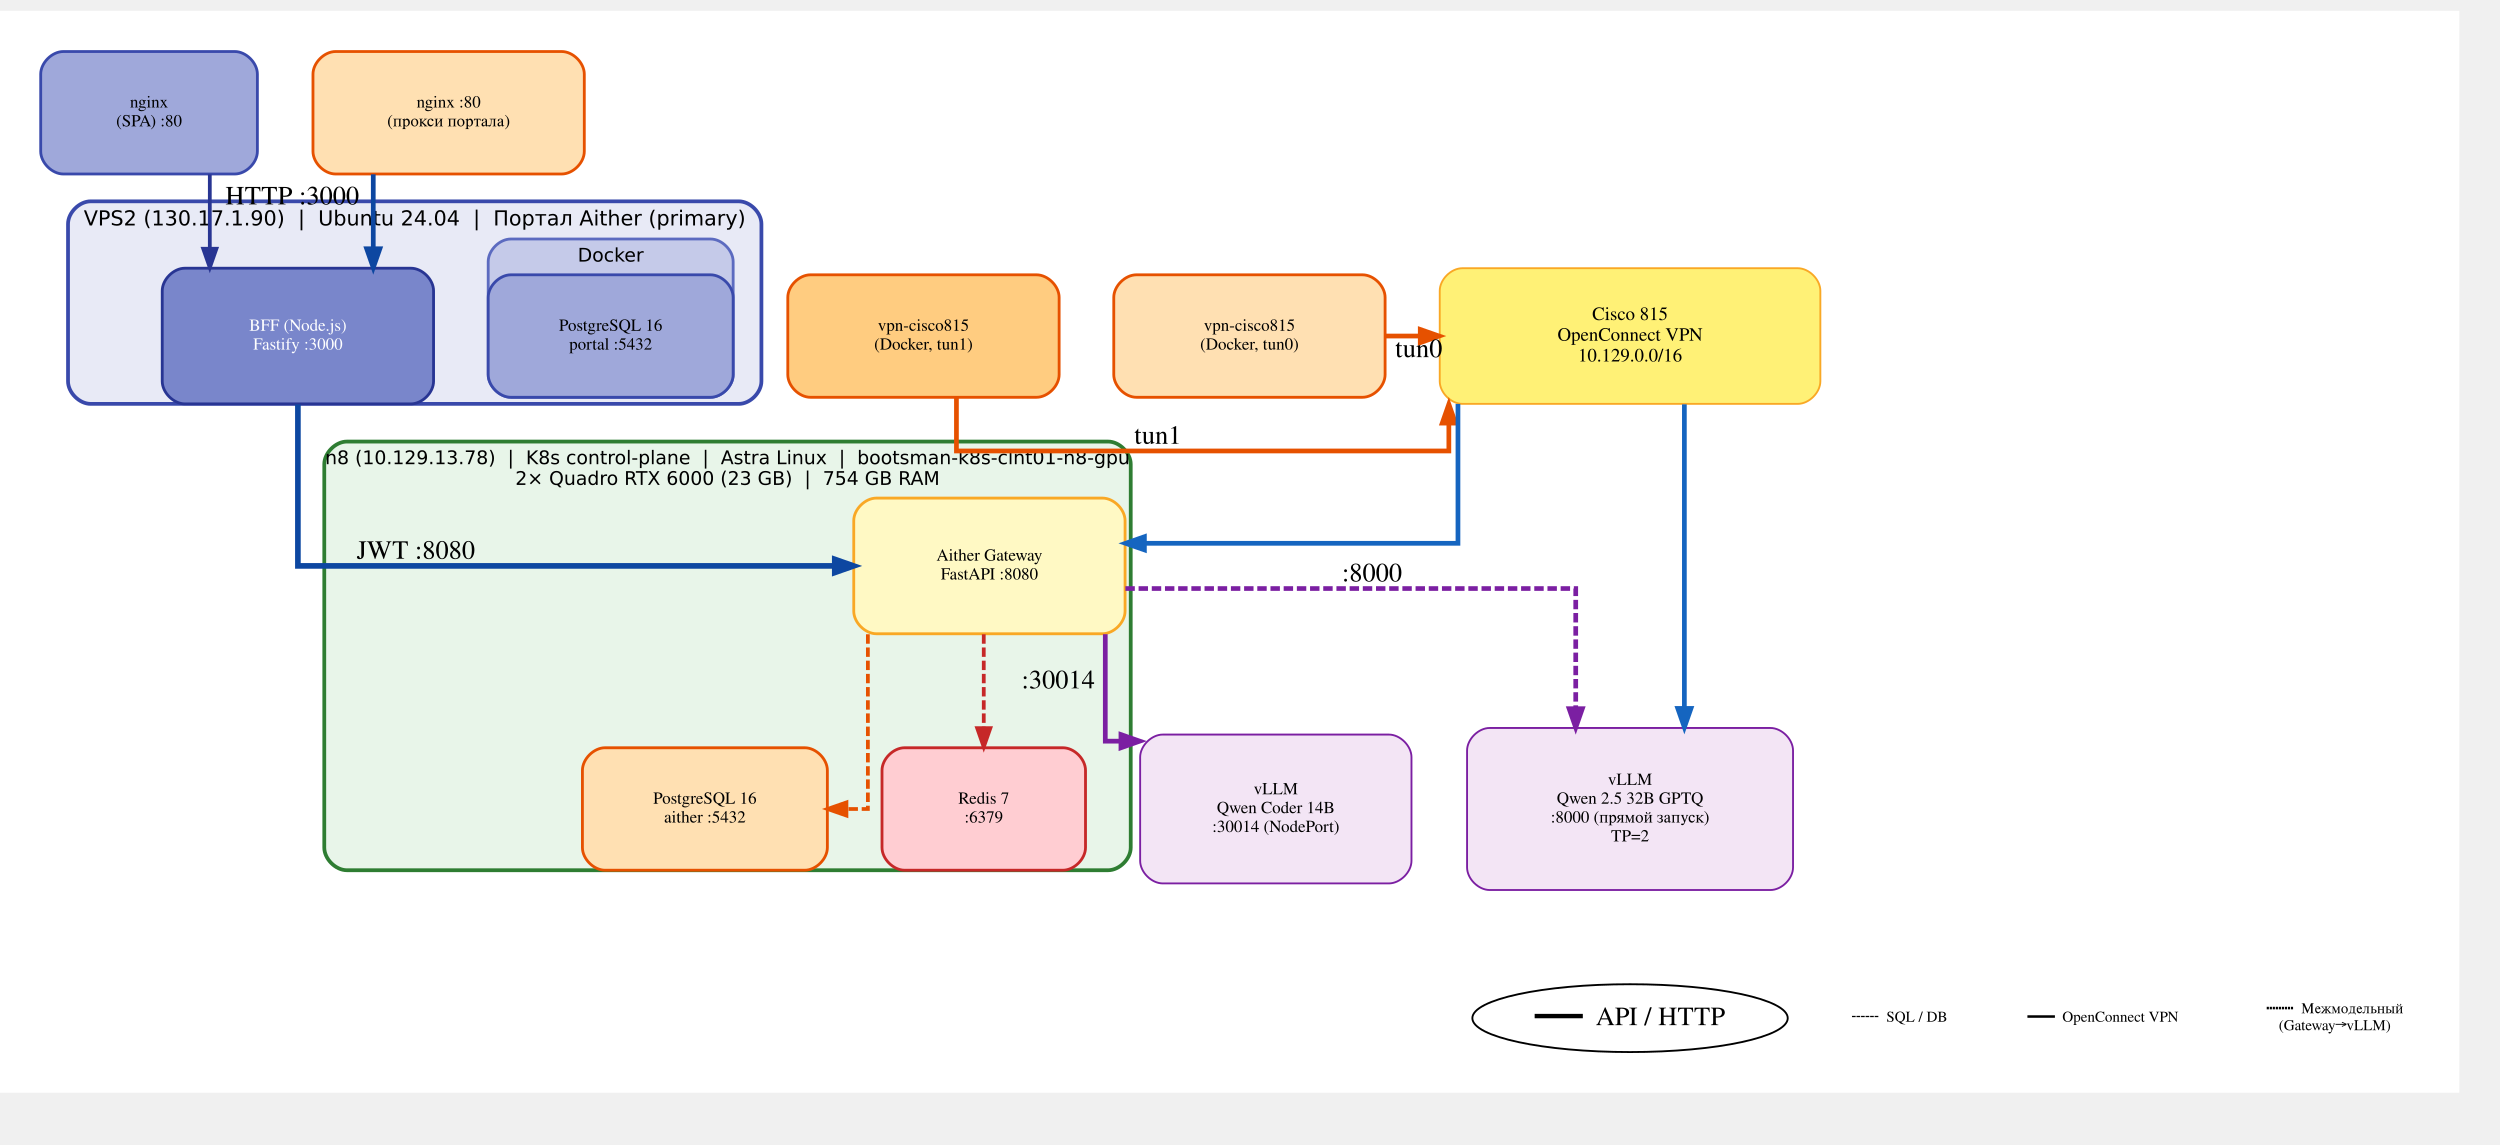
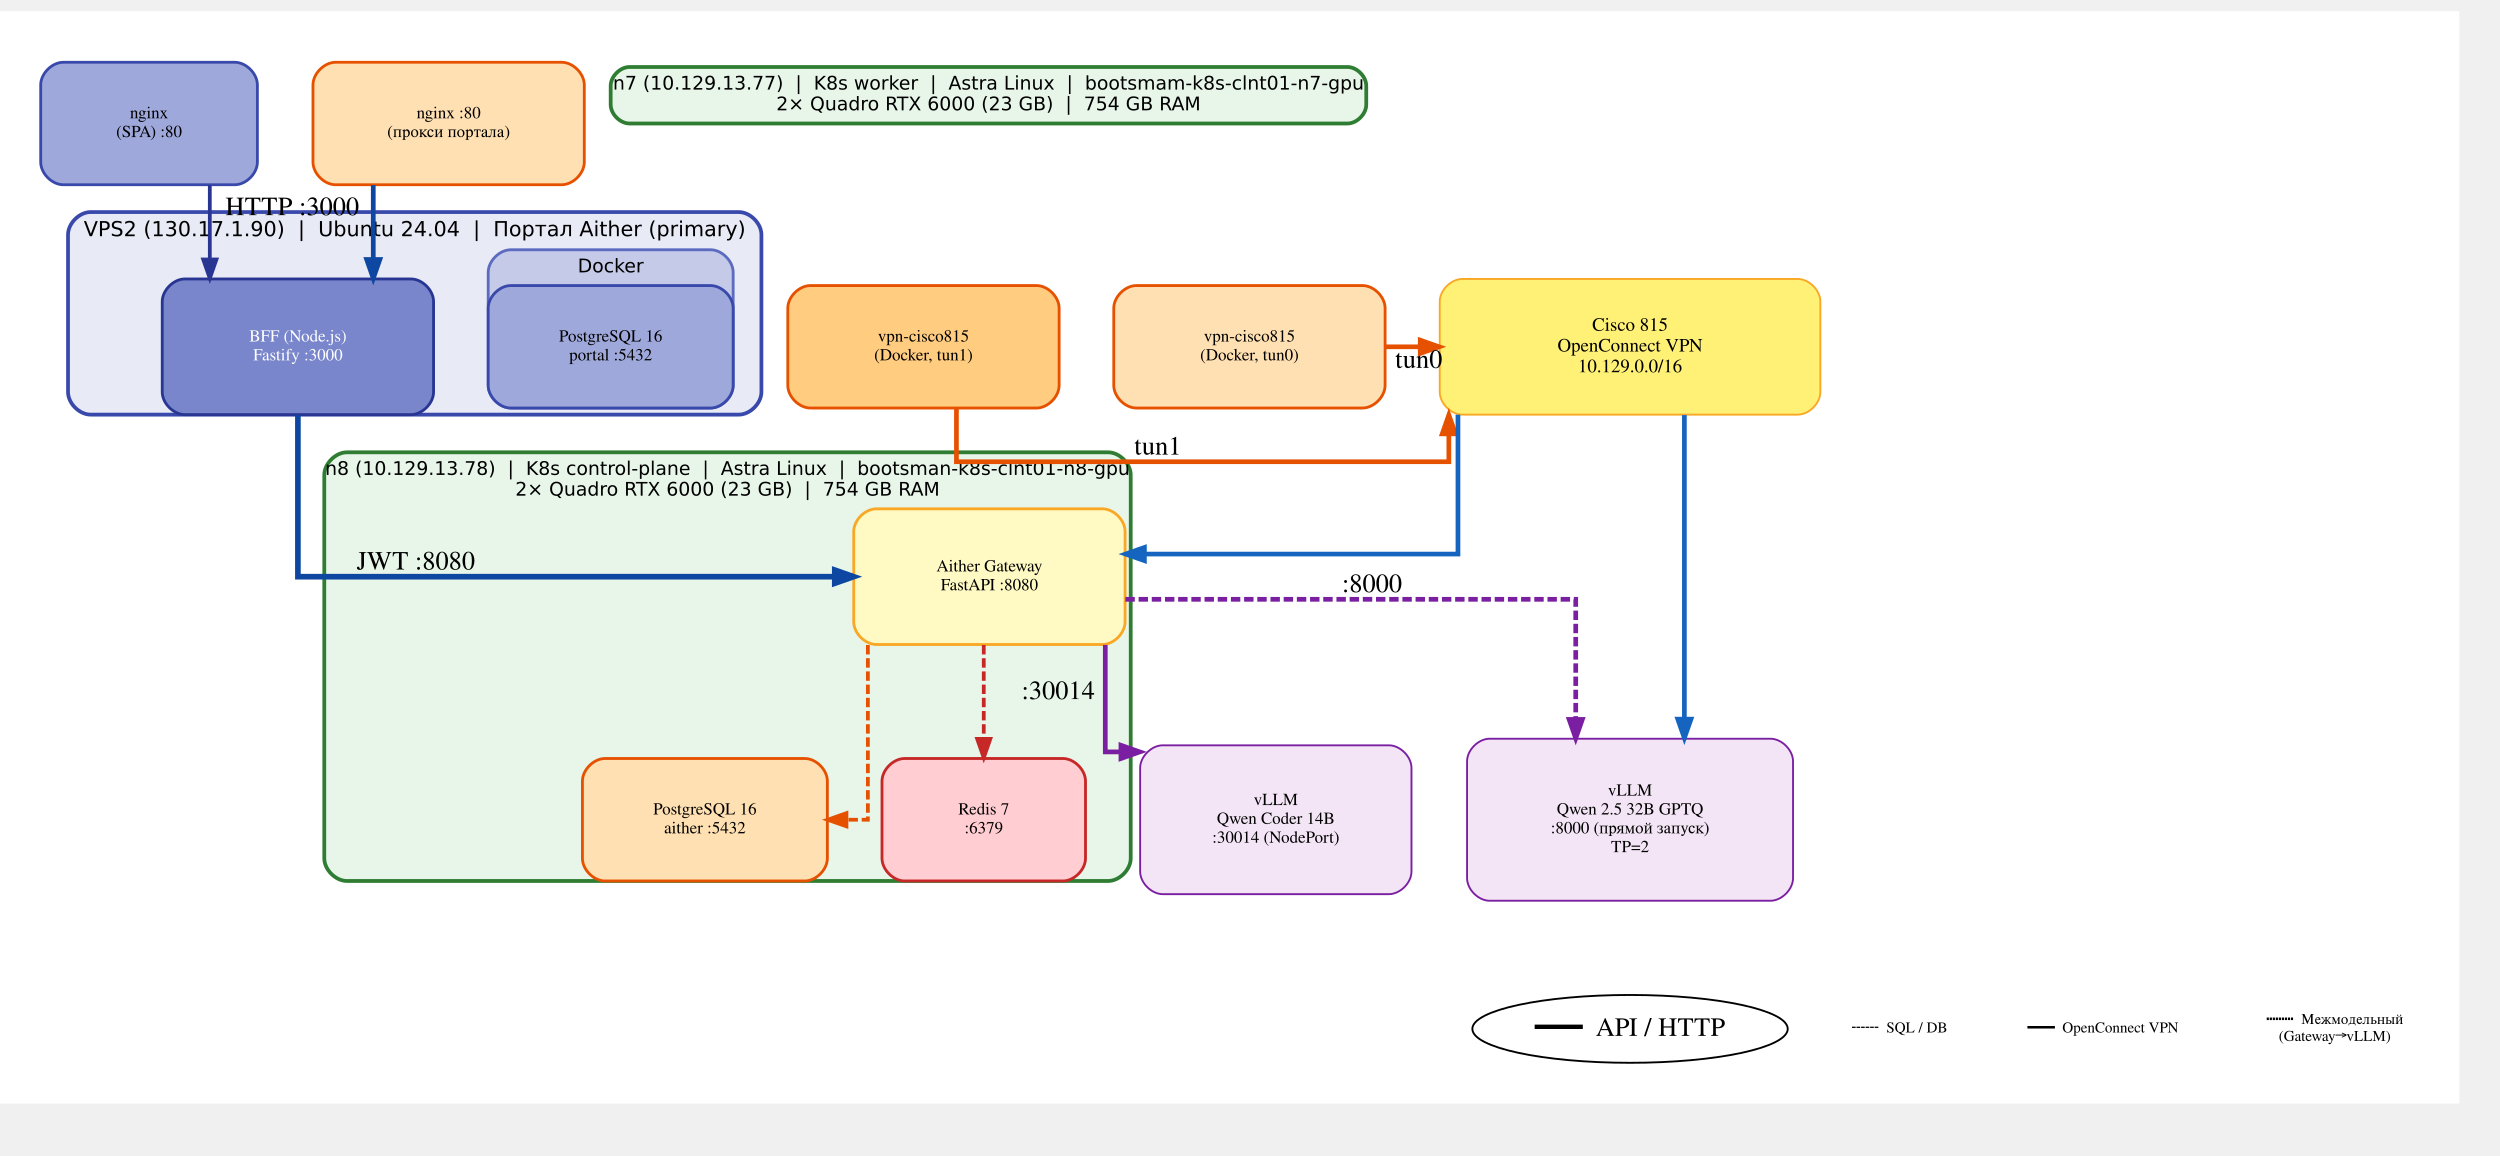
- <svg xmlns="http://www.w3.org/2000/svg" width="1348pt" height="617pt" viewBox="21.60 21.60 1326.80 595.80">
-   <g id="graph0" class="graph" transform="scale(1 1) rotate(0) translate(43.2 574.2)">
-     <polygon fill="white" stroke="transparent" points="-21.6,21.6 -21.6,-552.6 1283.6,-552.6 1283.6,21.6 -21.6,21.6" />
+ <svg xmlns="http://www.w3.org/2000/svg" width="1348pt" height="623pt" viewBox="21.60 21.60 1326.80 601.30">
+   <g id="graph0" class="graph" transform="scale(1 1) rotate(0) translate(43.2 579.7)">
+     <polygon fill="white" stroke="transparent" points="-21.6,21.6 -21.6,-558.1 1283.6,-558.1 1283.6,21.6 -21.6,21.6" />
    <g id="clust1" class="cluster">
      <path fill="#e8eaf6" stroke="#3949ab" stroke-width="2" d="M26.5,-344C26.5,-344 370.5,-344 370.5,-344 376.5,-344 382.5,-350 382.5,-356 382.5,-356 382.5,-439.5 382.5,-439.5 382.5,-445.5 376.5,-451.5 370.5,-451.5 370.5,-451.5 26.5,-451.5 26.5,-451.5 20.5,-451.5 14.5,-445.5 14.5,-439.5 14.5,-439.5 14.5,-356 14.5,-356 14.5,-350 20.5,-344 26.5,-344" />
      <text text-anchor="middle" x="198.5" y="-438.7" font-family="DejaVu Sans" font-size="11.00" fill="#000000">VPS2 (130.17.1.90)  |  Ubuntu 24.04  |  Портал Aither (primary)</text>
    </g>
    <g id="clust2" class="cluster">
      <path fill="#c5cae9" stroke="#5c6bc0" stroke-width="1.5" d="M249.5,-347.5C249.5,-347.5 355.5,-347.5 355.5,-347.5 361.5,-347.5 367.5,-353.5 367.5,-359.5 367.5,-359.5 367.5,-419.5 367.5,-419.5 367.5,-425.5 361.5,-431.5 355.5,-431.5 355.5,-431.5 249.5,-431.5 249.5,-431.5 243.5,-431.5 237.5,-425.5 237.5,-419.5 237.5,-419.5 237.5,-359.5 237.5,-359.5 237.5,-353.5 243.5,-347.5 249.5,-347.5" />
      <text text-anchor="middle" x="302.5" y="-419.5" font-family="DejaVu Sans" font-size="10.00" fill="#000000">Docker</text>
    </g>
    <g id="clust5" class="cluster">
      <path fill="#e8f5e9" stroke="#2e7d32" stroke-width="2" d="M162.5,-96.5C162.5,-96.5 566.5,-96.5 566.5,-96.5 572.5,-96.5 578.5,-102.5 578.5,-108.5 578.5,-108.5 578.5,-312 578.5,-312 578.5,-318 572.5,-324 566.5,-324 566.5,-324 162.5,-324 162.5,-324 156.5,-324 150.5,-318 150.5,-312 150.5,-312 150.5,-108.5 150.5,-108.5 150.5,-102.5 156.5,-96.5 162.5,-96.5" />
      <text text-anchor="middle" x="364.5" y="-312" font-family="DejaVu Sans" font-size="10.00" fill="#000000">n8 (10.129.13.78)  |  K8s control-plane  |  Astra Linux  |  bootsman-k8s-clnt01-n8-gpu</text>
      <text text-anchor="middle" x="364.5" y="-301" font-family="DejaVu Sans" font-size="10.00" fill="#000000">2× Quadro RTX 6000 (23 GB)  |  754 GB RAM</text>
+     </g>
+     <g id="clust7" class="cluster">
+       <path fill="#e8f5e9" stroke="#2e7d32" stroke-width="2" d="M312.5,-498.5C312.5,-498.5 693.5,-498.5 693.5,-498.5 698.5,-498.5 703.5,-503.5 703.5,-508.5 703.5,-508.5 703.5,-518.5 703.5,-518.5 703.5,-523.5 698.5,-528.5 693.5,-528.5 693.5,-528.5 312.5,-528.5 312.5,-528.5 307.5,-528.5 302.5,-523.5 302.5,-518.5 302.5,-518.5 302.5,-508.5 302.5,-508.5 302.5,-503.5 307.5,-498.5 312.5,-498.5" />
+       <text text-anchor="middle" x="503" y="-516.5" font-family="DejaVu Sans" font-size="10.00" fill="#000000">n7 (10.129.13.77)  |  K8s worker  |  Astra Linux  |  bootsmam-k8s-clnt01-n7-gpu</text>
+       <text text-anchor="middle" x="503" y="-505.5" font-family="DejaVu Sans" font-size="10.00" fill="#000000">2× Quadro RTX 6000 (23 GB)  |  754 GB RAM</text>
    </g>
    <g id="node1" class="node">
      <path fill="#9fa8da" stroke="#3949ab" stroke-width="1.5" d="M103,-531C103,-531 12,-531 12,-531 6,-531 0,-525 0,-519 0,-519 0,-478 0,-478 0,-472 6,-466 12,-466 12,-466 103,-466 103,-466 109,-466 115,-472 115,-478 115,-478 115,-519 115,-519 115,-525 109,-531 103,-531" />
      <text text-anchor="middle" x="57.5" y="-501.3" font-family="Times,serif" font-size="9.00" fill="#000000">nginx</text>
      <text text-anchor="middle" x="57.5" y="-491.3" font-family="Times,serif" font-size="9.00" fill="#000000">(SPA) :80</text>
    </g>
    <g id="node3" class="node">
      <path fill="#7986cb" stroke="#283593" stroke-width="1.5" d="M196.5,-416C196.5,-416 76.5,-416 76.5,-416 70.5,-416 64.5,-410 64.5,-404 64.5,-404 64.5,-356 64.5,-356 64.5,-350 70.5,-344 76.5,-344 76.5,-344 196.5,-344 196.5,-344 202.5,-344 208.5,-350 208.5,-356 208.5,-356 208.5,-404 208.5,-404 208.5,-410 202.5,-416 196.5,-416" />
      <text text-anchor="middle" x="136.5" y="-382.8" font-family="Times,serif" font-size="9.00" fill="#ffffff">BFF (Node.js)</text>
      <text text-anchor="middle" x="136.5" y="-372.8" font-family="Times,serif" font-size="9.00" fill="#ffffff">Fastify :3000</text>
    </g>
    <g id="edge1" class="edge">
      <path fill="none" stroke="#283593" stroke-width="2" d="M89.75,-465.81C89.75,-465.81 89.75,-426.34 89.75,-426.34" />
      <polygon fill="#283593" stroke="#283593" stroke-width="2" points="93.25,-426.34 89.75,-416.34 86.25,-426.34 93.25,-426.34" />
    </g>
    <g id="node2" class="node">
      <path fill="#9fa8da" stroke="#3949ab" stroke-width="1.5" d="M355.5,-412.5C355.5,-412.5 249.5,-412.5 249.5,-412.5 243.5,-412.5 237.5,-406.5 237.5,-400.5 237.5,-400.5 237.5,-359.5 237.5,-359.5 237.5,-353.5 243.5,-347.5 249.5,-347.5 249.5,-347.5 355.5,-347.5 355.5,-347.5 361.5,-347.5 367.5,-353.5 367.5,-359.5 367.5,-359.5 367.5,-400.5 367.5,-400.5 367.5,-406.5 361.5,-412.5 355.5,-412.5" />
      <text text-anchor="middle" x="302.5" y="-382.8" font-family="Times,serif" font-size="9.00" fill="#000000">PostgreSQL 16</text>
      <text text-anchor="middle" x="302.5" y="-372.8" font-family="Times,serif" font-size="9.00" fill="#000000">portal :5432</text>
    </g>
    <g id="node9" class="node">
      <path fill="#fff9c4" stroke="#f9a825" stroke-width="1.5" d="M563.5,-294C563.5,-294 443.5,-294 443.5,-294 437.5,-294 431.5,-288 431.5,-282 431.5,-282 431.5,-234 431.5,-234 431.5,-228 437.5,-222 443.5,-222 443.5,-222 563.5,-222 563.5,-222 569.5,-222 575.5,-228 575.5,-234 575.5,-234 575.5,-282 575.5,-282 575.5,-288 569.5,-294 563.5,-294" />
      <text text-anchor="middle" x="503.5" y="-260.8" font-family="Times,serif" font-size="9.00" fill="#000000">Aither Gateway</text>
      <text text-anchor="middle" x="503.5" y="-250.8" font-family="Times,serif" font-size="9.00" fill="#000000">FastAPI :8080</text>
    </g>
    <g id="edge7" class="edge">
      <path fill="none" stroke="#0d47a1" stroke-width="3" d="M136.5,-343.73C136.5,-307.76 136.5,-258 136.5,-258 136.5,-258 421.43,-258 421.43,-258" />
      <polygon fill="#0d47a1" stroke="#0d47a1" stroke-width="3" points="421.43,-261.5 431.43,-258 421.43,-254.5 421.43,-261.5" />
      <text text-anchor="middle" x="199.1" y="-261.8" font-family="Times,serif" font-size="14.00">JWT :8080</text>
    </g>
    <g id="node4" class="node">
      <path fill="#ffcc80" stroke="#e65100" stroke-width="1.5" d="M528.5,-412.5C528.5,-412.5 408.5,-412.5 408.5,-412.5 402.5,-412.5 396.5,-406.5 396.5,-400.5 396.5,-400.5 396.5,-359.5 396.5,-359.5 396.5,-353.5 402.5,-347.5 408.5,-347.5 408.5,-347.5 528.5,-347.5 528.5,-347.5 534.5,-347.5 540.5,-353.5 540.5,-359.5 540.5,-359.5 540.5,-400.5 540.5,-400.5 540.5,-406.5 534.5,-412.5 528.5,-412.5" />
      <text text-anchor="middle" x="468.5" y="-382.8" font-family="Times,serif" font-size="9.00" fill="#000000">vpn-cisco815</text>
      <text text-anchor="middle" x="468.5" y="-372.8" font-family="Times,serif" font-size="9.00" fill="#000000">(Docker, tun1)</text>
    </g>
    <g id="node7" class="node">
      <path fill="#fff176" stroke="#f9a825" d="M932.5,-416C932.5,-416 754.5,-416 754.5,-416 748.5,-416 742.5,-410 742.5,-404 742.5,-404 742.5,-356 742.5,-356 742.5,-350 748.5,-344 754.5,-344 754.5,-344 932.5,-344 932.5,-344 938.5,-344 944.5,-350 944.5,-356 944.5,-356 944.5,-404 944.5,-404 944.5,-410 938.5,-416 932.5,-416" />
      <text text-anchor="middle" x="843.5" y="-388.5" font-family="Times,serif" font-size="10.00" fill="#000000">Cisco 815</text>
      <text text-anchor="middle" x="843.5" y="-377.5" font-family="Times,serif" font-size="10.00" fill="#000000">OpenConnect VPN</text>
      <text text-anchor="middle" x="843.5" y="-366.5" font-family="Times,serif" font-size="10.00" fill="#000000">10.129.0.0/16</text>
    </g>
    <g id="edge3" class="edge">
      <path fill="none" stroke="#e65100" stroke-width="2.5" d="M486,-347.36C486,-332.85 486,-319 486,-319 486,-319 747.33,-319 747.33,-319 747.33,-319 747.33,-333.81 747.33,-333.81" />
      <polygon fill="#e65100" stroke="#e65100" stroke-width="2.5" points="743.83,-333.81 747.33,-343.81 750.83,-333.81 743.83,-333.81" />
      <text text-anchor="middle" x="592.89" y="-322.8" font-family="Times,serif" font-size="14.00">tun1</text>
    </g>
    <g id="node5" class="node">
      <path fill="#ffe0b2" stroke="#e65100" stroke-width="1.5" d="M276.5,-531C276.5,-531 156.5,-531 156.5,-531 150.5,-531 144.5,-525 144.5,-519 144.5,-519 144.5,-478 144.5,-478 144.5,-472 150.5,-466 156.5,-466 156.5,-466 276.5,-466 276.5,-466 282.5,-466 288.5,-472 288.5,-478 288.5,-478 288.5,-519 288.5,-519 288.5,-525 282.5,-531 276.5,-531" />
      <text text-anchor="middle" x="216.5" y="-501.3" font-family="Times,serif" font-size="9.00" fill="#000000">nginx :80</text>
      <text text-anchor="middle" x="216.5" y="-491.3" font-family="Times,serif" font-size="9.00" fill="#000000">(прокси портала)</text>
    </g>
    <g id="edge2" class="edge">
      <path fill="none" stroke="#0d47a1" stroke-width="2.5" d="M176.5,-465.81C176.5,-465.81 176.5,-426.34 176.5,-426.34" />
      <polygon fill="#0d47a1" stroke="#0d47a1" stroke-width="2.5" points="180,-426.34 176.5,-416.34 173,-426.34 180,-426.34" />
      <text text-anchor="middle" x="133.5" y="-449.87" font-family="Times,serif" font-size="14.00">HTTP :3000</text>
    </g>
    <g id="node6" class="node">
      <path fill="#ffe0b2" stroke="#e65100" stroke-width="1.5" d="M701.5,-412.5C701.5,-412.5 581.5,-412.5 581.5,-412.5 575.5,-412.5 569.5,-406.5 569.5,-400.5 569.5,-400.5 569.5,-359.5 569.5,-359.5 569.5,-353.5 575.5,-347.5 581.5,-347.5 581.5,-347.5 701.5,-347.5 701.5,-347.5 707.5,-347.5 713.5,-353.5 713.5,-359.5 713.5,-359.5 713.5,-400.5 713.5,-400.5 713.5,-406.5 707.5,-412.5 701.5,-412.5" />
      <text text-anchor="middle" x="641.5" y="-382.8" font-family="Times,serif" font-size="9.00" fill="#000000">vpn-cisco815</text>
      <text text-anchor="middle" x="641.5" y="-372.8" font-family="Times,serif" font-size="9.00" fill="#000000">(Docker, tun0)</text>
    </g>
    <g id="edge4" class="edge">
      <path fill="none" stroke="#e65100" stroke-width="2.5" d="M713.57,-380C713.57,-380 732.16,-380 732.16,-380" />
      <polygon fill="#e65100" stroke="#e65100" stroke-width="2.5" points="732.16,-383.5 742.16,-380 732.16,-376.5 732.16,-383.5" />
      <text text-anchor="middle" x="731.37" y="-368.8" font-family="Times,serif" font-size="14.00">tun0</text>
    </g>
    <g id="edge5" class="edge">
      <path fill="none" stroke="#1565c0" stroke-width="2.5" d="M752.17,-343.98C752.17,-311.9 752.17,-270 752.17,-270 752.17,-270 585.76,-270 585.76,-270" />
      <polygon fill="#1565c0" stroke="#1565c0" stroke-width="2.5" points="585.76,-266.5 575.76,-270 585.76,-273.5 585.76,-266.5" />
    </g>
    <g id="node12" class="node">
      <path fill="#f3e5f5" stroke="#7b1fa2" d="M918,-172C918,-172 769,-172 769,-172 763,-172 757,-166 757,-160 757,-160 757,-98 757,-98 757,-92 763,-86 769,-86 769,-86 918,-86 918,-86 924,-86 930,-92 930,-98 930,-98 930,-160 930,-160 930,-166 924,-172 918,-172" />
      <text text-anchor="middle" x="843.5" y="-141.8" font-family="Times,serif" font-size="9.00" fill="#000000">vLLM</text>
      <text text-anchor="middle" x="843.5" y="-131.8" font-family="Times,serif" font-size="9.00" fill="#000000">Qwen 2.5 32B GPTQ</text>
      <text text-anchor="middle" x="843.5" y="-121.8" font-family="Times,serif" font-size="9.00" fill="#000000">:8000 (прямой запуск)</text>
      <text text-anchor="middle" x="843.5" y="-111.8" font-family="Times,serif" font-size="9.00" fill="#000000">TP=2</text>
    </g>
    <g id="edge6" class="edge">
      <path fill="none" stroke="#1565c0" stroke-width="2.5" d="M872.33,-343.77C872.33,-343.77 872.33,-182.38 872.33,-182.38" />
      <polygon fill="#1565c0" stroke="#1565c0" stroke-width="2.5" points="875.83,-182.38 872.33,-172.38 868.83,-182.38 875.83,-182.38" />
    </g>
    <g id="node8" class="node">
      <path fill="#f3e5f5" stroke="#7b1fa2" d="M715.5,-168.5C715.5,-168.5 595.5,-168.5 595.5,-168.5 589.5,-168.5 583.5,-162.5 583.5,-156.5 583.5,-156.5 583.5,-101.5 583.5,-101.5 583.5,-95.5 589.5,-89.5 595.5,-89.5 595.5,-89.5 715.5,-89.5 715.5,-89.5 721.5,-89.5 727.5,-95.5 727.5,-101.5 727.5,-101.5 727.5,-156.5 727.5,-156.5 727.5,-162.5 721.5,-168.5 715.5,-168.5" />
      <text text-anchor="middle" x="655.5" y="-136.8" font-family="Times,serif" font-size="9.00" fill="#000000">vLLM</text>
      <text text-anchor="middle" x="655.5" y="-126.8" font-family="Times,serif" font-size="9.00" fill="#000000">Qwen Coder 14B</text>
      <text text-anchor="middle" x="655.5" y="-116.8" font-family="Times,serif" font-size="9.00" fill="#000000">:30014 (NodePort)</text>
    </g>
    <g id="edge8" class="edge">
      <path fill="none" stroke="#7b1fa2" stroke-width="2.5" d="M565,-221.78C565,-195.66 565,-165 565,-165 565,-165 573.31,-165 573.31,-165" />
      <polygon fill="#7b1fa2" stroke="#7b1fa2" stroke-width="2.5" points="573.31,-168.5 583.31,-165 573.31,-161.5 573.31,-168.5" />
      <text text-anchor="middle" x="540" y="-193.03" font-family="Times,serif" font-size="14.00">:30014</text>
    </g>
    <g id="node10" class="node">
      <path fill="#ffe0b2" stroke="#e65100" stroke-width="1.5" d="M405.5,-161.5C405.5,-161.5 299.5,-161.5 299.5,-161.5 293.5,-161.5 287.5,-155.5 287.5,-149.5 287.5,-149.5 287.5,-108.5 287.5,-108.5 287.5,-102.5 293.5,-96.5 299.5,-96.5 299.5,-96.5 405.5,-96.5 405.5,-96.5 411.5,-96.5 417.5,-102.5 417.5,-108.5 417.5,-108.5 417.5,-149.5 417.5,-149.5 417.5,-155.5 411.5,-161.5 405.5,-161.5" />
      <text text-anchor="middle" x="352.5" y="-131.8" font-family="Times,serif" font-size="9.00" fill="#000000">PostgreSQL 16</text>
      <text text-anchor="middle" x="352.5" y="-121.8" font-family="Times,serif" font-size="9.00" fill="#000000">aither :5432</text>
    </g>
    <g id="edge10" class="edge">
      <path fill="none" stroke="#e65100" stroke-width="2" stroke-dasharray="5,2" d="M439,-221.72C439,-183.57 439,-129 439,-129 439,-129 427.62,-129 427.62,-129" />
      <polygon fill="#e65100" stroke="#e65100" stroke-width="2" points="427.62,-125.5 417.62,-129 427.62,-132.5 427.62,-125.5" />
    </g>
    <g id="node11" class="node">
      <path fill="#ffcdd2" stroke="#c62828" stroke-width="1.5" d="M542.5,-161.5C542.5,-161.5 458.5,-161.5 458.5,-161.5 452.5,-161.5 446.5,-155.5 446.5,-149.5 446.5,-149.5 446.5,-108.5 446.5,-108.5 446.5,-102.5 452.5,-96.5 458.5,-96.5 458.5,-96.5 542.5,-96.5 542.5,-96.5 548.5,-96.5 554.5,-102.5 554.5,-108.5 554.5,-108.5 554.5,-149.5 554.5,-149.5 554.5,-155.5 548.5,-161.5 542.5,-161.5" />
      <text text-anchor="middle" x="500.5" y="-131.8" font-family="Times,serif" font-size="9.00" fill="#000000">Redis 7</text>
      <text text-anchor="middle" x="500.5" y="-121.8" font-family="Times,serif" font-size="9.00" fill="#000000">:6379</text>
    </g>
    <g id="edge11" class="edge">
      <path fill="none" stroke="#c62828" stroke-width="2" stroke-dasharray="5,2" d="M500.5,-221.72C500.5,-221.72 500.5,-171.92 500.5,-171.92" />
      <polygon fill="#c62828" stroke="#c62828" stroke-width="2" points="504,-171.92 500.5,-161.92 497,-171.92 504,-171.92" />
    </g>
    <g id="edge9" class="edge">
      <path fill="none" stroke="#7b1fa2" stroke-width="2.5" stroke-dasharray="5,2" d="M575.67,-246C667.59,-246 814.67,-246 814.67,-246 814.67,-246 814.67,-182.23 814.67,-182.23" />
      <polygon fill="#7b1fa2" stroke="#7b1fa2" stroke-width="2.5" points="818.17,-182.23 814.67,-172.23 811.17,-182.23 818.17,-182.23" />
      <text text-anchor="middle" x="706.55" y="-249.8" font-family="Times,serif" font-size="14.00">:8000</text>
    </g>
-     <g id="node13" class="node">
+     <g id="node14" class="node">
      <ellipse fill="none" stroke="black" cx="843.5" cy="-18" rx="83.69" ry="18" />
      <text text-anchor="middle" x="843.5" y="-14.3" font-family="Times,serif" font-size="14.00">━━━  API / HTTP</text>
    </g>
-     <g id="node14" class="node">
+     <g id="node15" class="node">
      <text text-anchor="middle" x="986.5" y="-16.1" font-family="Times,serif" font-size="8.00" fill="#000000">╌╌╌  SQL / DB</text>
    </g>
-     <g id="node15" class="node">
+     <g id="node16" class="node">
      <text text-anchor="middle" x="1094.5" y="-16.1" font-family="Times,serif" font-size="8.00" fill="#000000">━━━  OpenConnect VPN</text>
    </g>
-     <g id="node16" class="node">
+     <g id="node17" class="node">
      <text text-anchor="middle" x="1217.5" y="-20.6" font-family="Times,serif" font-size="8.00" fill="#000000">┅┅┅  Межмодельный</text>
      <text text-anchor="middle" x="1217.5" y="-11.6" font-family="Times,serif" font-size="8.00" fill="#000000">(Gateway→vLLM)</text>
    </g>
  </g>
</svg>
